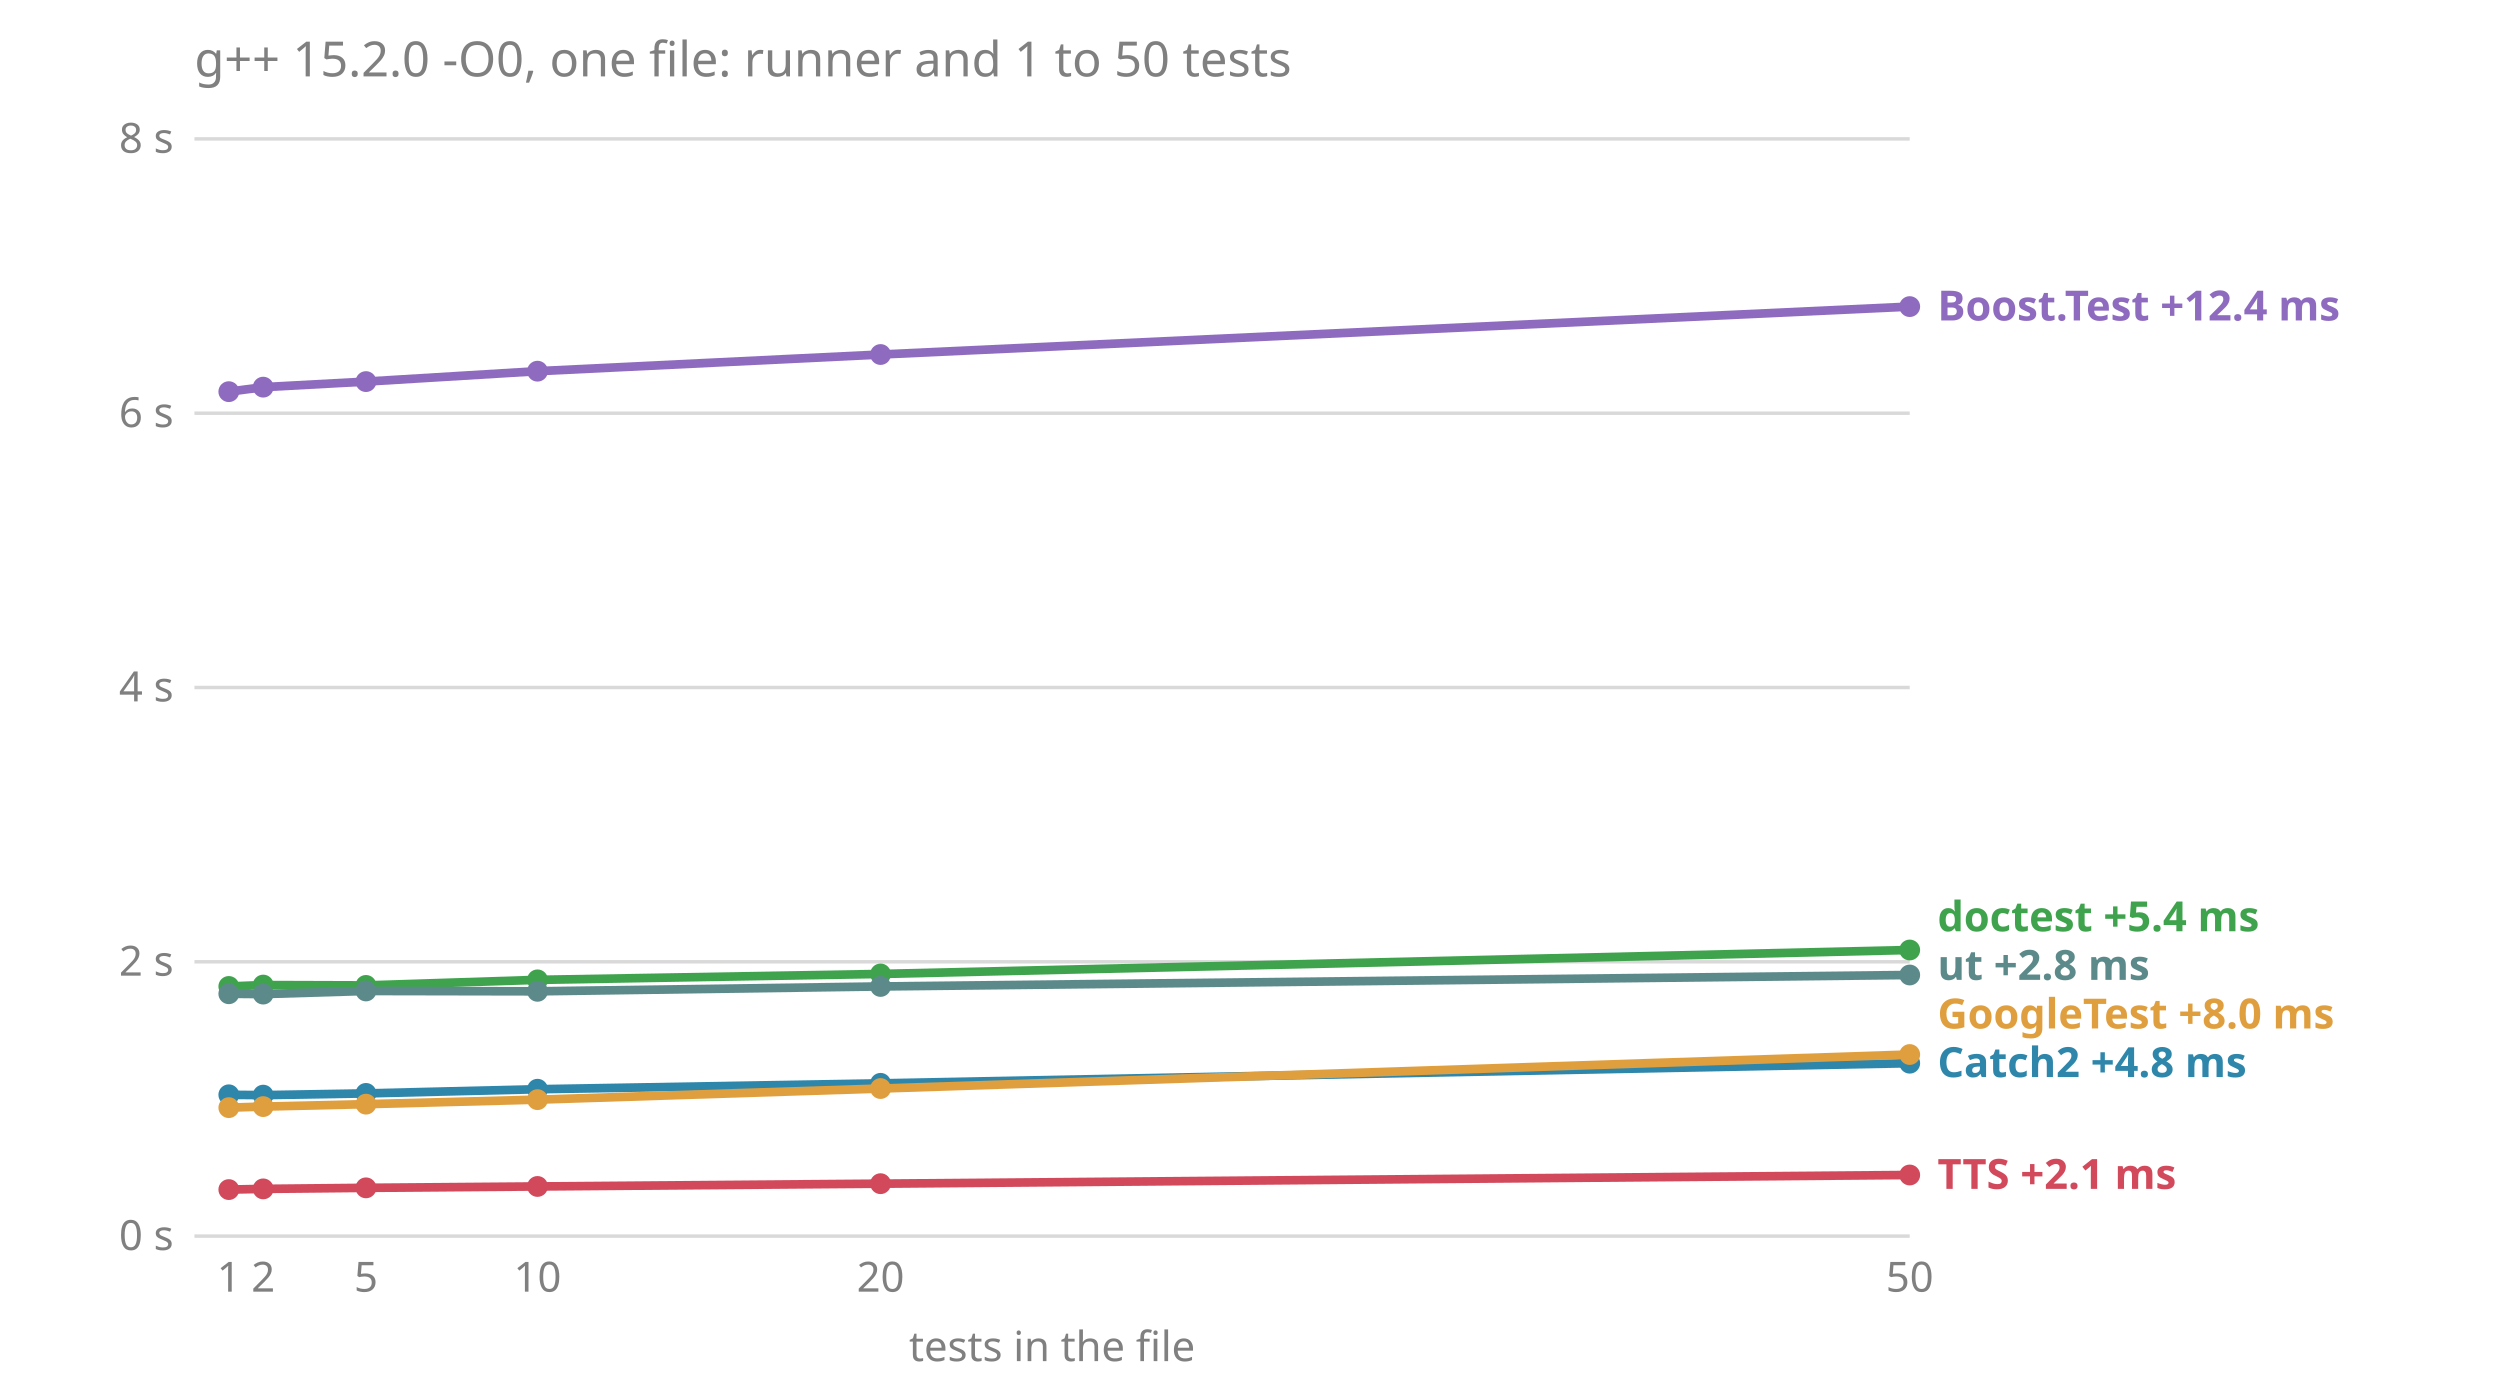
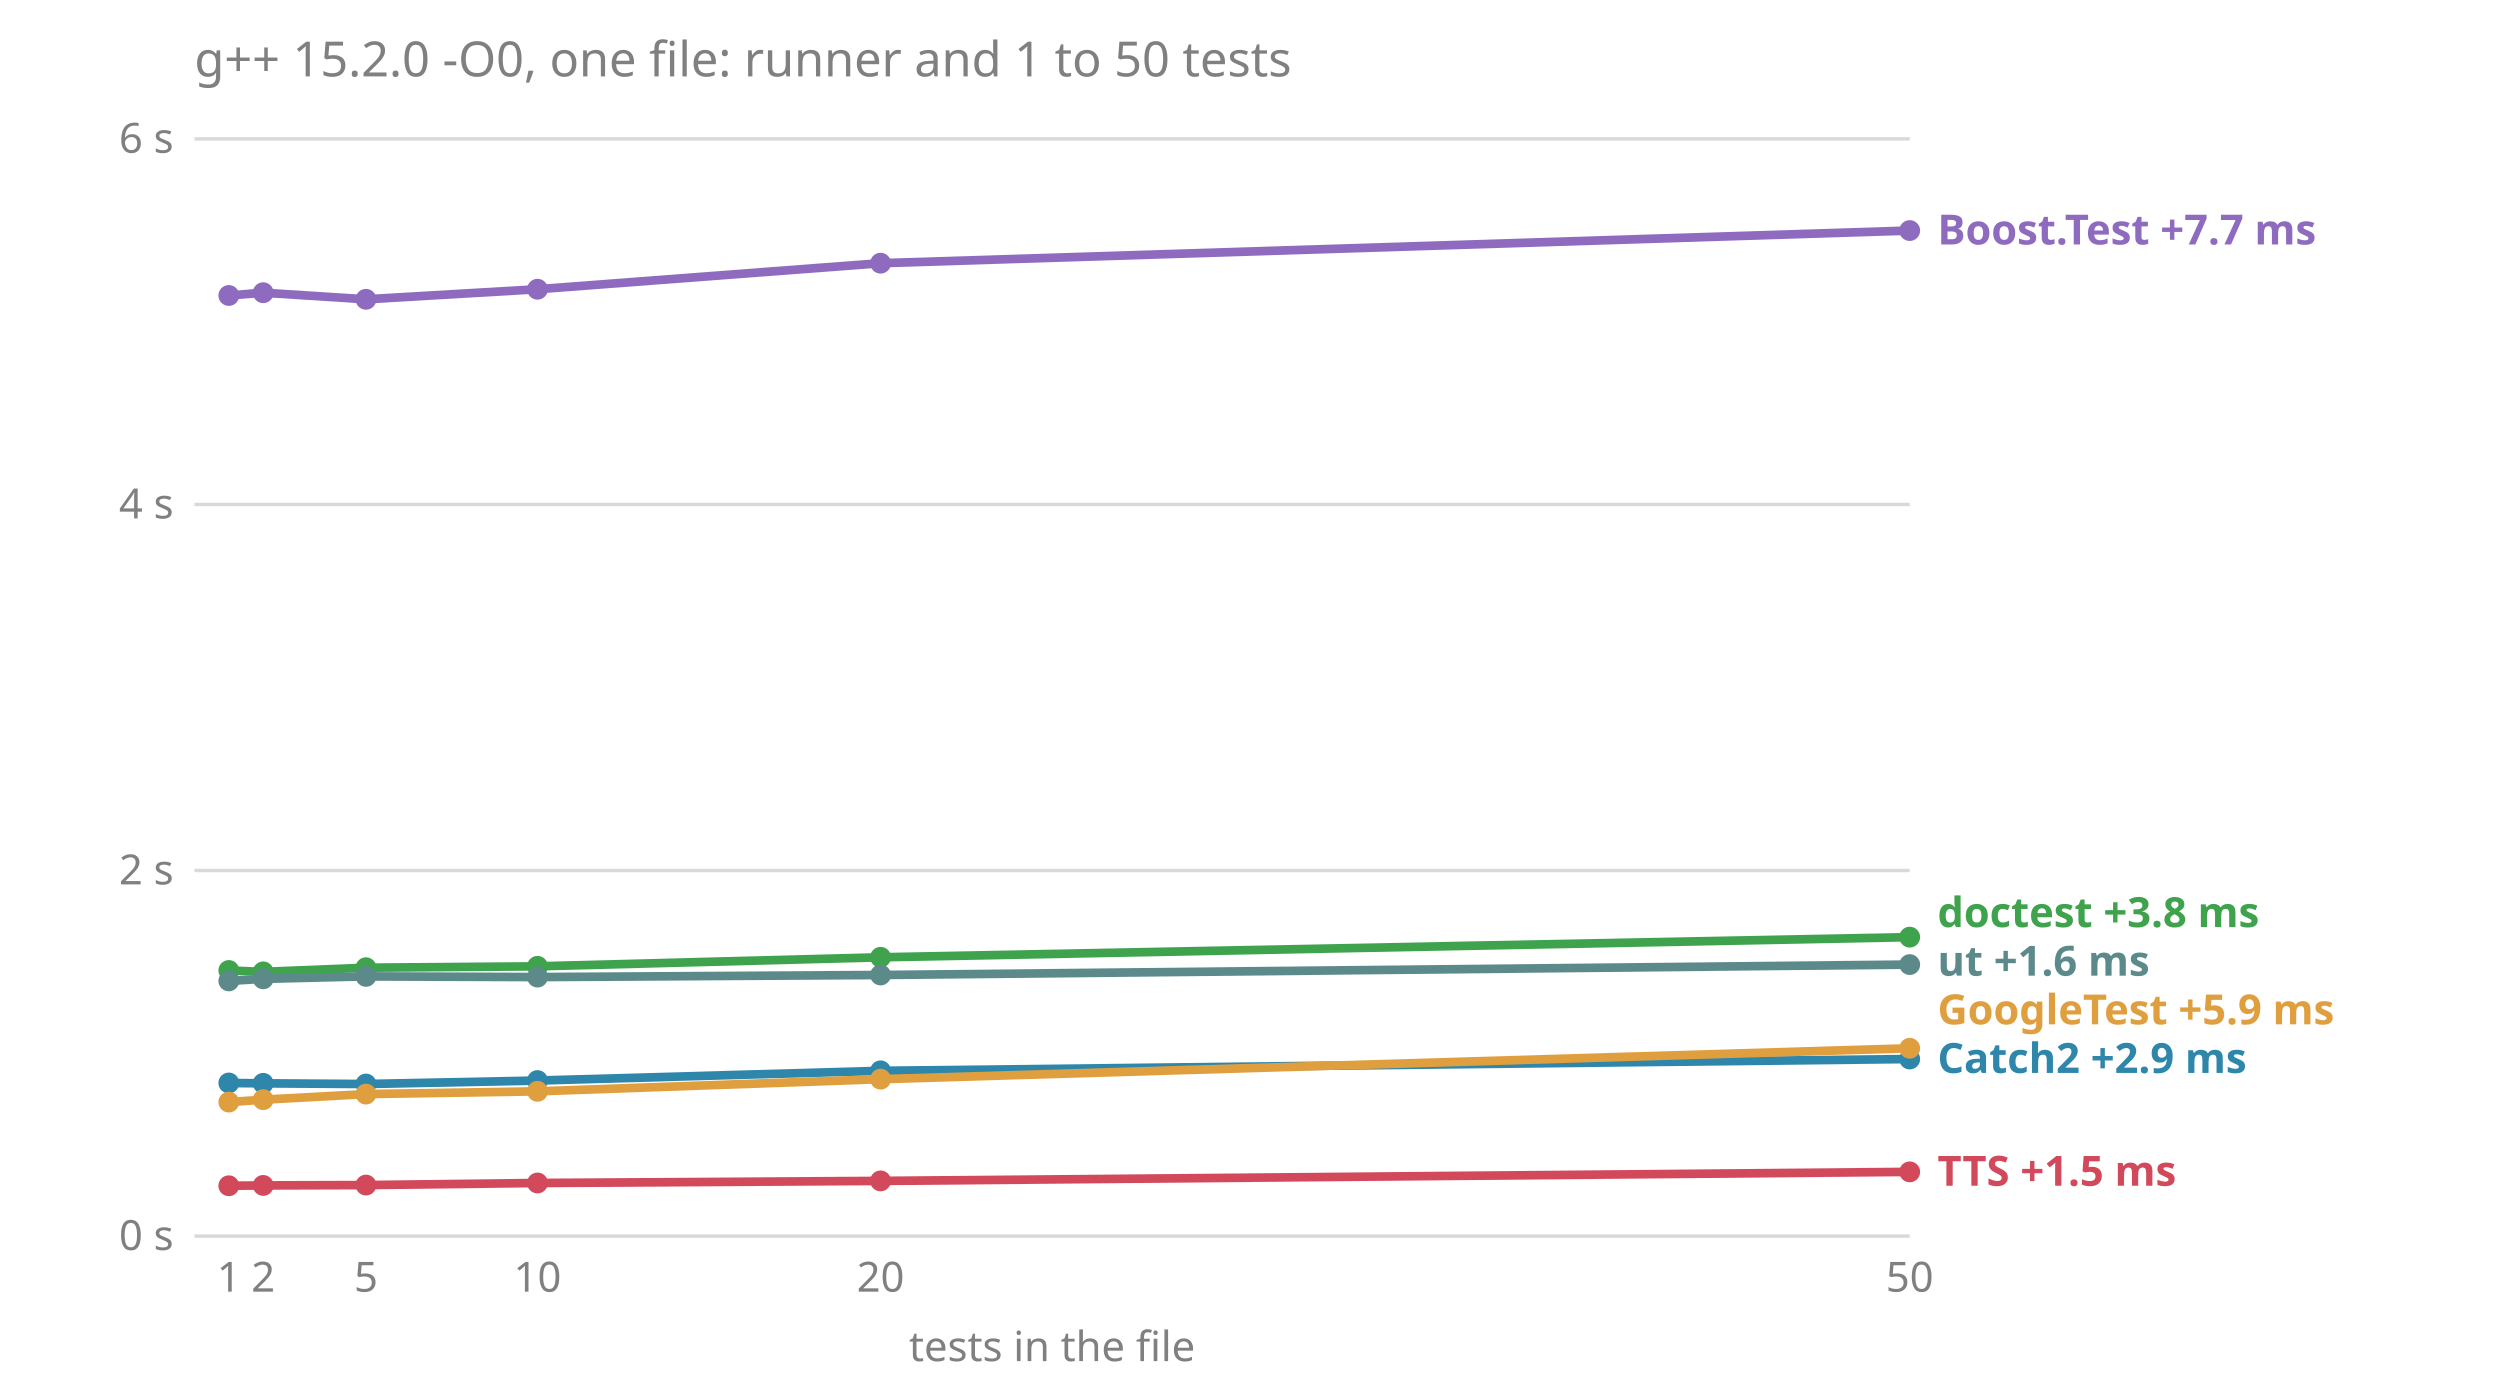
<svg xmlns="http://www.w3.org/2000/svg" viewBox="0 0 720 400" font-family="sans-serif" font-size="12">
  <text x="56" y="22" fill="#808080" font-size="14">g++ 15.2.0 -O0, one file: runner and 1 to 50 tests</text>
  <line x1="56" x2="550" y1="356.0" y2="356.0" stroke="#808080" stroke-opacity="0.3" />
  <text x="50" y="360.0" fill="#808080" text-anchor="end">0 s</text>
-   <line x1="56" x2="550" y1="277.0" y2="277.0" stroke="#808080" stroke-opacity="0.3" />
-   <text x="50" y="281.0" fill="#808080" text-anchor="end">2 s</text>
-   <line x1="56" x2="550" y1="198.0" y2="198.0" stroke="#808080" stroke-opacity="0.3" />
-   <text x="50" y="202.0" fill="#808080" text-anchor="end">4 s</text>
-   <line x1="56" x2="550" y1="119.0" y2="119.0" stroke="#808080" stroke-opacity="0.3" />
-   <text x="50" y="123.0" fill="#808080" text-anchor="end">6 s</text>
+   <line x1="56" x2="550" y1="250.7" y2="250.7" stroke="#808080" stroke-opacity="0.3" />
+   <text x="50" y="254.7" fill="#808080" text-anchor="end">2 s</text>
+   <line x1="56" x2="550" y1="145.3" y2="145.3" stroke="#808080" stroke-opacity="0.3" />
+   <text x="50" y="149.3" fill="#808080" text-anchor="end">4 s</text>
  <line x1="56" x2="550" y1="40.0" y2="40.0" stroke="#808080" stroke-opacity="0.3" />
-   <text x="50" y="44.0" fill="#808080" text-anchor="end">8 s</text>
+   <text x="50" y="44.0" fill="#808080" text-anchor="end">6 s</text>
  <text x="65.9" y="372" fill="#808080" text-anchor="middle">1</text>
  <text x="75.8" y="372" fill="#808080" text-anchor="middle">2</text>
  <text x="105.4" y="372" fill="#808080" text-anchor="middle">5</text>
  <text x="154.8" y="372" fill="#808080" text-anchor="middle">10</text>
  <text x="253.6" y="372" fill="#808080" text-anchor="middle">20</text>
  <text x="550.0" y="372" fill="#808080" text-anchor="middle">50</text>
  <text x="303.0" y="392" fill="#808080" text-anchor="middle">tests in the file</text>
-   <text x="558" y="342.4" fill="#d1495b" font-weight="bold">TTS +2.1 ms</text>
-   <text x="558" y="310.2" fill="#2e86ab" font-weight="bold">Catch2 +4.8 ms</text>
-   <text x="558" y="296.2" fill="#e09f3e" font-weight="bold">GoogleTest +8.0 ms</text>
-   <text x="558" y="282.2" fill="#5c8a8a" font-weight="bold">ut +2.8 ms</text>
-   <text x="558" y="268.2" fill="#3fa34d" font-weight="bold">doctest +5.4 ms</text>
-   <text x="558" y="92.3" fill="#8e6bbf" font-weight="bold">Boost.Test +12.4 ms</text>
-   <polyline points="65.9,112.8 75.8,111.5 105.4,109.9 154.8,106.9 253.6,102.1 550.0,88.3" fill="none" stroke="#8e6bbf" stroke-width="2.5" />
-   <circle cx="65.9" cy="112.8" r="3" fill="#8e6bbf" />
-   <circle cx="75.8" cy="111.5" r="3" fill="#8e6bbf" />
-   <circle cx="105.4" cy="109.9" r="3" fill="#8e6bbf" />
-   <circle cx="154.8" cy="106.9" r="3" fill="#8e6bbf" />
-   <circle cx="253.6" cy="102.1" r="3" fill="#8e6bbf" />
-   <circle cx="550.0" cy="88.3" r="3" fill="#8e6bbf" />
-   <polyline points="65.9,315.3 75.8,315.4 105.4,314.9 154.8,313.7 253.6,312.0 550.0,306.2" fill="none" stroke="#2e86ab" stroke-width="2.5" />
-   <circle cx="65.9" cy="315.3" r="3" fill="#2e86ab" />
-   <circle cx="75.8" cy="315.4" r="3" fill="#2e86ab" />
-   <circle cx="105.4" cy="314.9" r="3" fill="#2e86ab" />
-   <circle cx="154.8" cy="313.7" r="3" fill="#2e86ab" />
-   <circle cx="253.6" cy="312.0" r="3" fill="#2e86ab" />
-   <circle cx="550.0" cy="306.2" r="3" fill="#2e86ab" />
-   <polyline points="65.9,284.1 75.8,283.7 105.4,283.8 154.8,282.2 253.6,280.5 550.0,273.6" fill="none" stroke="#3fa34d" stroke-width="2.5" />
-   <circle cx="65.9" cy="284.1" r="3" fill="#3fa34d" />
-   <circle cx="75.8" cy="283.7" r="3" fill="#3fa34d" />
-   <circle cx="105.4" cy="283.8" r="3" fill="#3fa34d" />
-   <circle cx="154.8" cy="282.2" r="3" fill="#3fa34d" />
-   <circle cx="253.6" cy="280.5" r="3" fill="#3fa34d" />
-   <circle cx="550.0" cy="273.6" r="3" fill="#3fa34d" />
-   <polyline points="65.9,319.0 75.8,318.7 105.4,318.0 154.8,316.7 253.6,313.5 550.0,303.7" fill="none" stroke="#e09f3e" stroke-width="2.5" />
-   <circle cx="65.9" cy="319.0" r="3" fill="#e09f3e" />
-   <circle cx="75.8" cy="318.7" r="3" fill="#e09f3e" />
-   <circle cx="105.4" cy="318.0" r="3" fill="#e09f3e" />
-   <circle cx="154.8" cy="316.7" r="3" fill="#e09f3e" />
-   <circle cx="253.6" cy="313.5" r="3" fill="#e09f3e" />
-   <circle cx="550.0" cy="303.7" r="3" fill="#e09f3e" />
-   <polyline points="65.9,342.6 75.8,342.4 105.4,342.1 154.8,341.7 253.6,340.9 550.0,338.4" fill="none" stroke="#d1495b" stroke-width="2.5" />
-   <circle cx="65.9" cy="342.6" r="3" fill="#d1495b" />
-   <circle cx="75.8" cy="342.4" r="3" fill="#d1495b" />
-   <circle cx="105.4" cy="342.1" r="3" fill="#d1495b" />
-   <circle cx="154.8" cy="341.7" r="3" fill="#d1495b" />
-   <circle cx="253.6" cy="340.9" r="3" fill="#d1495b" />
-   <circle cx="550.0" cy="338.4" r="3" fill="#d1495b" />
-   <polyline points="65.9,286.2 75.8,286.3 105.4,285.4 154.8,285.5 253.6,284.1 550.0,280.8" fill="none" stroke="#5c8a8a" stroke-width="2.5" />
-   <circle cx="65.9" cy="286.2" r="3" fill="#5c8a8a" />
-   <circle cx="75.8" cy="286.3" r="3" fill="#5c8a8a" />
-   <circle cx="105.4" cy="285.4" r="3" fill="#5c8a8a" />
-   <circle cx="154.8" cy="285.5" r="3" fill="#5c8a8a" />
-   <circle cx="253.6" cy="284.1" r="3" fill="#5c8a8a" />
-   <circle cx="550.0" cy="280.8" r="3" fill="#5c8a8a" />
+   <text x="558" y="341.5" fill="#d1495b" font-weight="bold">TTS +1.5 ms</text>
+   <text x="558" y="309.0" fill="#2e86ab" font-weight="bold">Catch2 +2.9 ms</text>
+   <text x="558" y="295.0" fill="#e09f3e" font-weight="bold">GoogleTest +5.9 ms</text>
+   <text x="558" y="281.0" fill="#5c8a8a" font-weight="bold">ut +1.6 ms</text>
+   <text x="558" y="267.0" fill="#3fa34d" font-weight="bold">doctest +3.8 ms</text>
+   <text x="558" y="70.4" fill="#8e6bbf" font-weight="bold">Boost.Test +7.7 ms</text>
+   <polyline points="65.9,85.1 75.8,84.3 105.4,86.2 154.8,83.3 253.6,75.8 550.0,66.4" fill="none" stroke="#8e6bbf" stroke-width="2.5" />
+   <circle cx="65.9" cy="85.1" r="3" fill="#8e6bbf" />
+   <circle cx="75.8" cy="84.3" r="3" fill="#8e6bbf" />
+   <circle cx="105.4" cy="86.2" r="3" fill="#8e6bbf" />
+   <circle cx="154.8" cy="83.3" r="3" fill="#8e6bbf" />
+   <circle cx="253.6" cy="75.8" r="3" fill="#8e6bbf" />
+   <circle cx="550.0" cy="66.4" r="3" fill="#8e6bbf" />
+   <polyline points="65.9,311.9 75.8,312.0 105.4,312.2 154.8,311.2 253.6,308.4 550.0,305.0" fill="none" stroke="#2e86ab" stroke-width="2.5" />
+   <circle cx="65.9" cy="311.9" r="3" fill="#2e86ab" />
+   <circle cx="75.8" cy="312.0" r="3" fill="#2e86ab" />
+   <circle cx="105.4" cy="312.2" r="3" fill="#2e86ab" />
+   <circle cx="154.8" cy="311.2" r="3" fill="#2e86ab" />
+   <circle cx="253.6" cy="308.4" r="3" fill="#2e86ab" />
+   <circle cx="550.0" cy="305.0" r="3" fill="#2e86ab" />
+   <polyline points="65.9,279.5 75.8,279.9 105.4,278.7 154.8,278.3 253.6,275.7 550.0,269.9" fill="none" stroke="#3fa34d" stroke-width="2.5" />
+   <circle cx="65.9" cy="279.5" r="3" fill="#3fa34d" />
+   <circle cx="75.8" cy="279.9" r="3" fill="#3fa34d" />
+   <circle cx="105.4" cy="278.7" r="3" fill="#3fa34d" />
+   <circle cx="154.8" cy="278.3" r="3" fill="#3fa34d" />
+   <circle cx="253.6" cy="275.7" r="3" fill="#3fa34d" />
+   <circle cx="550.0" cy="269.9" r="3" fill="#3fa34d" />
+   <polyline points="65.9,317.4 75.8,316.7 105.4,315.1 154.8,314.3 253.6,310.8 550.0,301.9" fill="none" stroke="#e09f3e" stroke-width="2.5" />
+   <circle cx="65.9" cy="317.4" r="3" fill="#e09f3e" />
+   <circle cx="75.8" cy="316.7" r="3" fill="#e09f3e" />
+   <circle cx="105.4" cy="315.1" r="3" fill="#e09f3e" />
+   <circle cx="154.8" cy="314.3" r="3" fill="#e09f3e" />
+   <circle cx="253.6" cy="310.8" r="3" fill="#e09f3e" />
+   <circle cx="550.0" cy="301.9" r="3" fill="#e09f3e" />
+   <polyline points="65.9,341.5 75.8,341.4 105.4,341.3 154.8,340.7 253.6,340.1 550.0,337.5" fill="none" stroke="#d1495b" stroke-width="2.5" />
+   <circle cx="65.9" cy="341.5" r="3" fill="#d1495b" />
+   <circle cx="75.8" cy="341.4" r="3" fill="#d1495b" />
+   <circle cx="105.4" cy="341.3" r="3" fill="#d1495b" />
+   <circle cx="154.8" cy="340.7" r="3" fill="#d1495b" />
+   <circle cx="253.6" cy="340.1" r="3" fill="#d1495b" />
+   <circle cx="550.0" cy="337.5" r="3" fill="#d1495b" />
+   <polyline points="65.9,282.5 75.8,281.9 105.4,281.2 154.8,281.4 253.6,280.8 550.0,277.8" fill="none" stroke="#5c8a8a" stroke-width="2.5" />
+   <circle cx="65.9" cy="282.5" r="3" fill="#5c8a8a" />
+   <circle cx="75.8" cy="281.9" r="3" fill="#5c8a8a" />
+   <circle cx="105.4" cy="281.2" r="3" fill="#5c8a8a" />
+   <circle cx="154.8" cy="281.4" r="3" fill="#5c8a8a" />
+   <circle cx="253.6" cy="280.8" r="3" fill="#5c8a8a" />
+   <circle cx="550.0" cy="277.8" r="3" fill="#5c8a8a" />
</svg>
